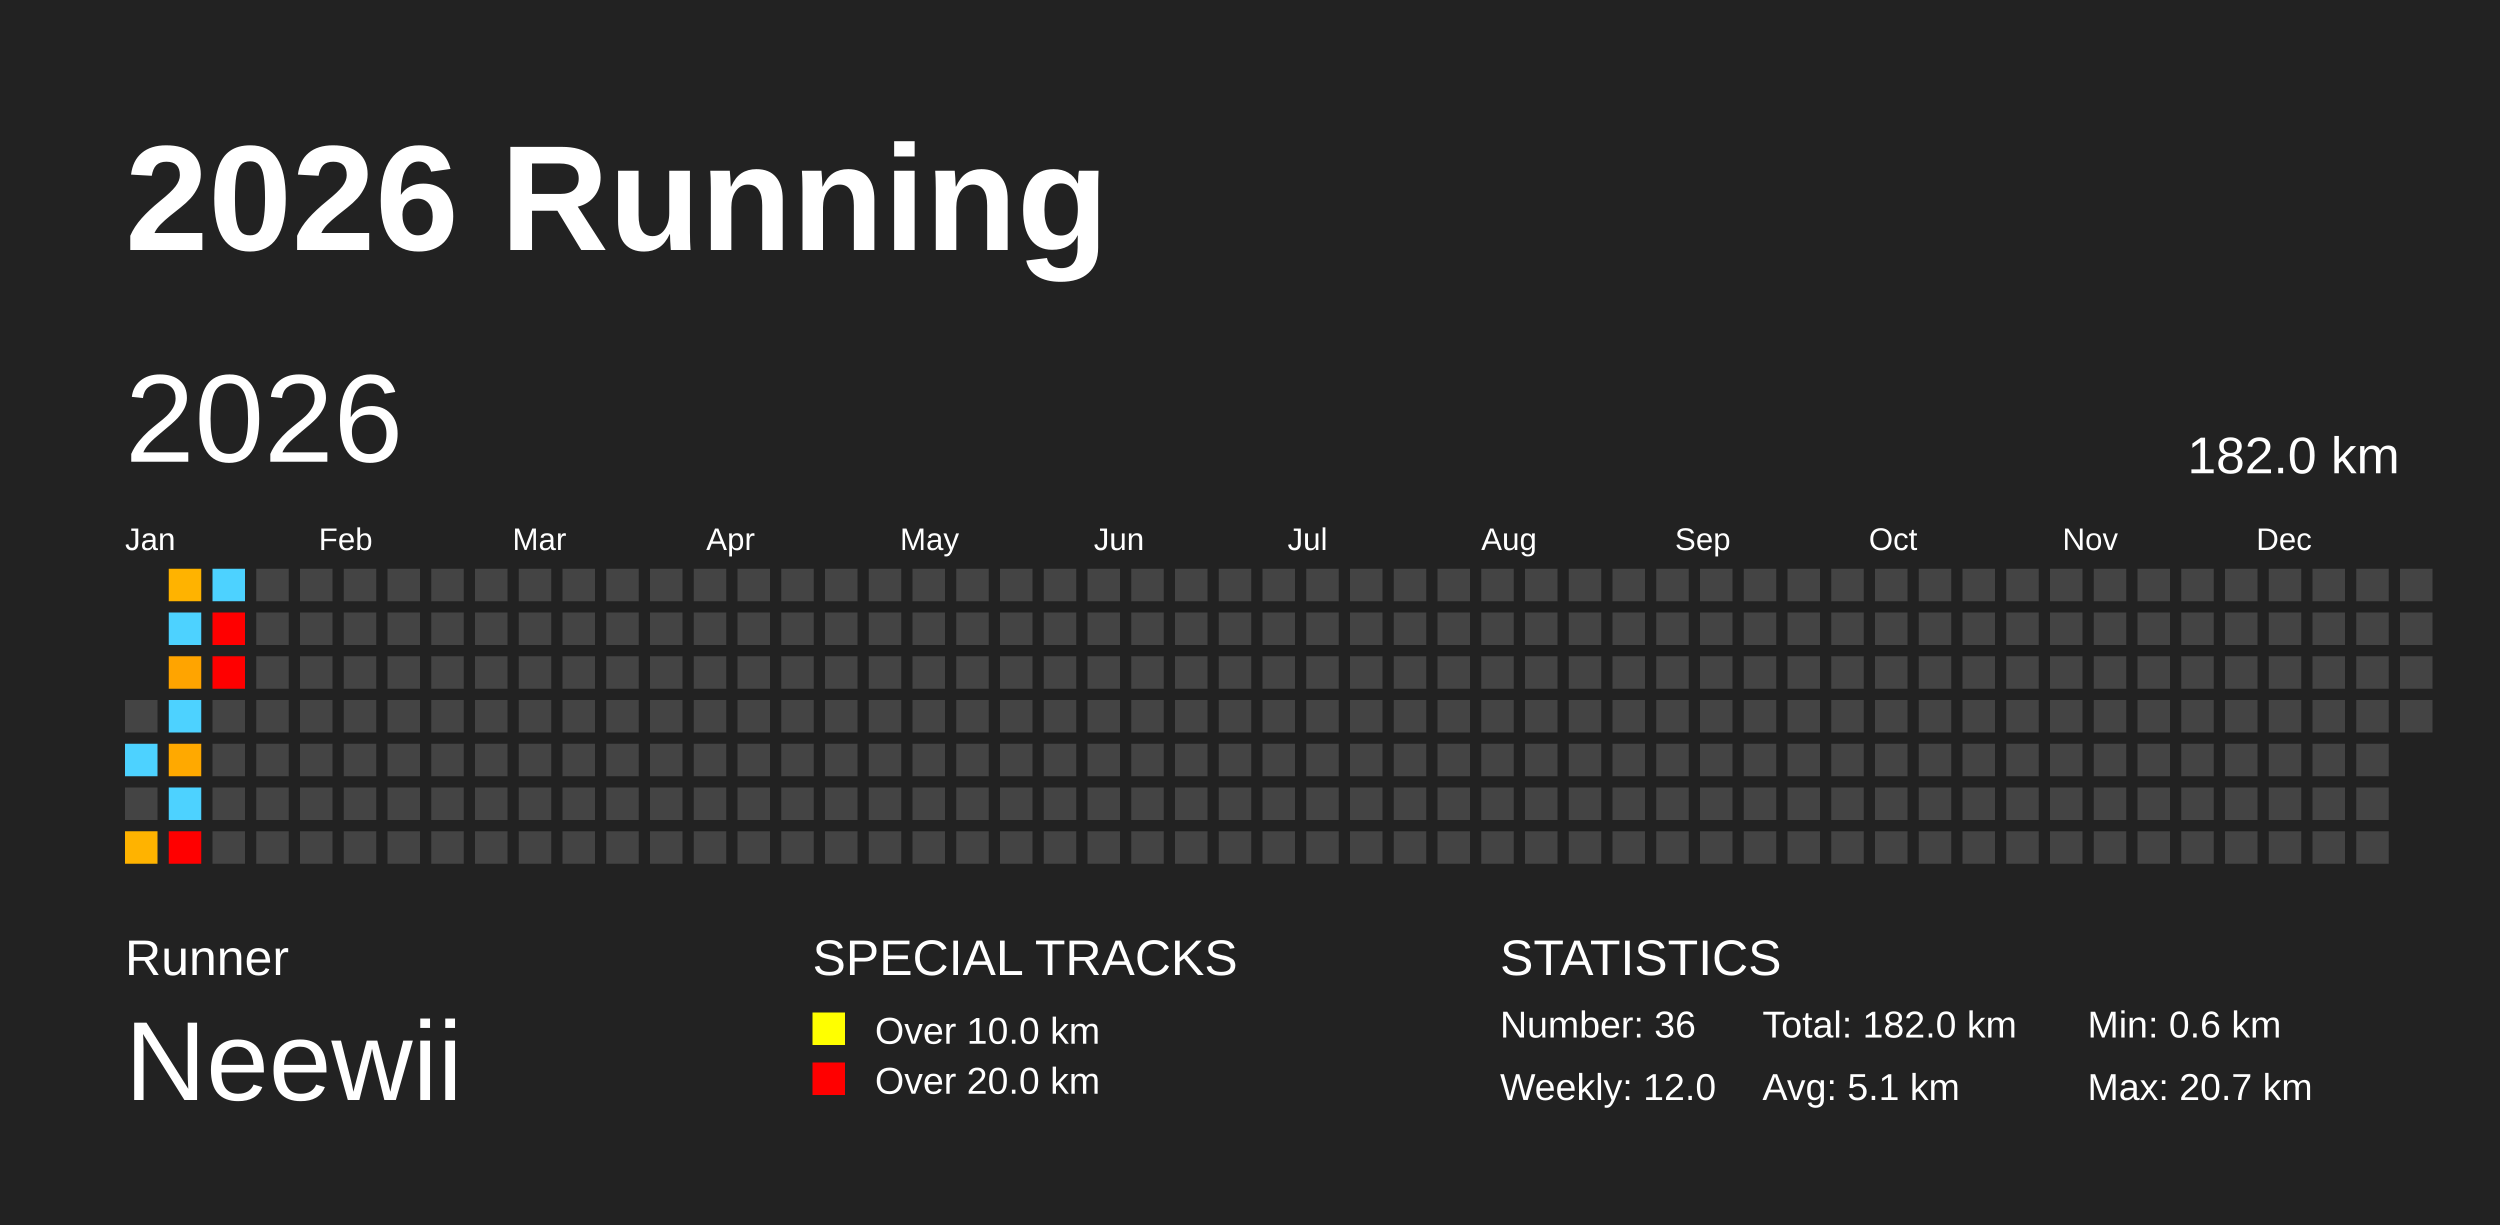
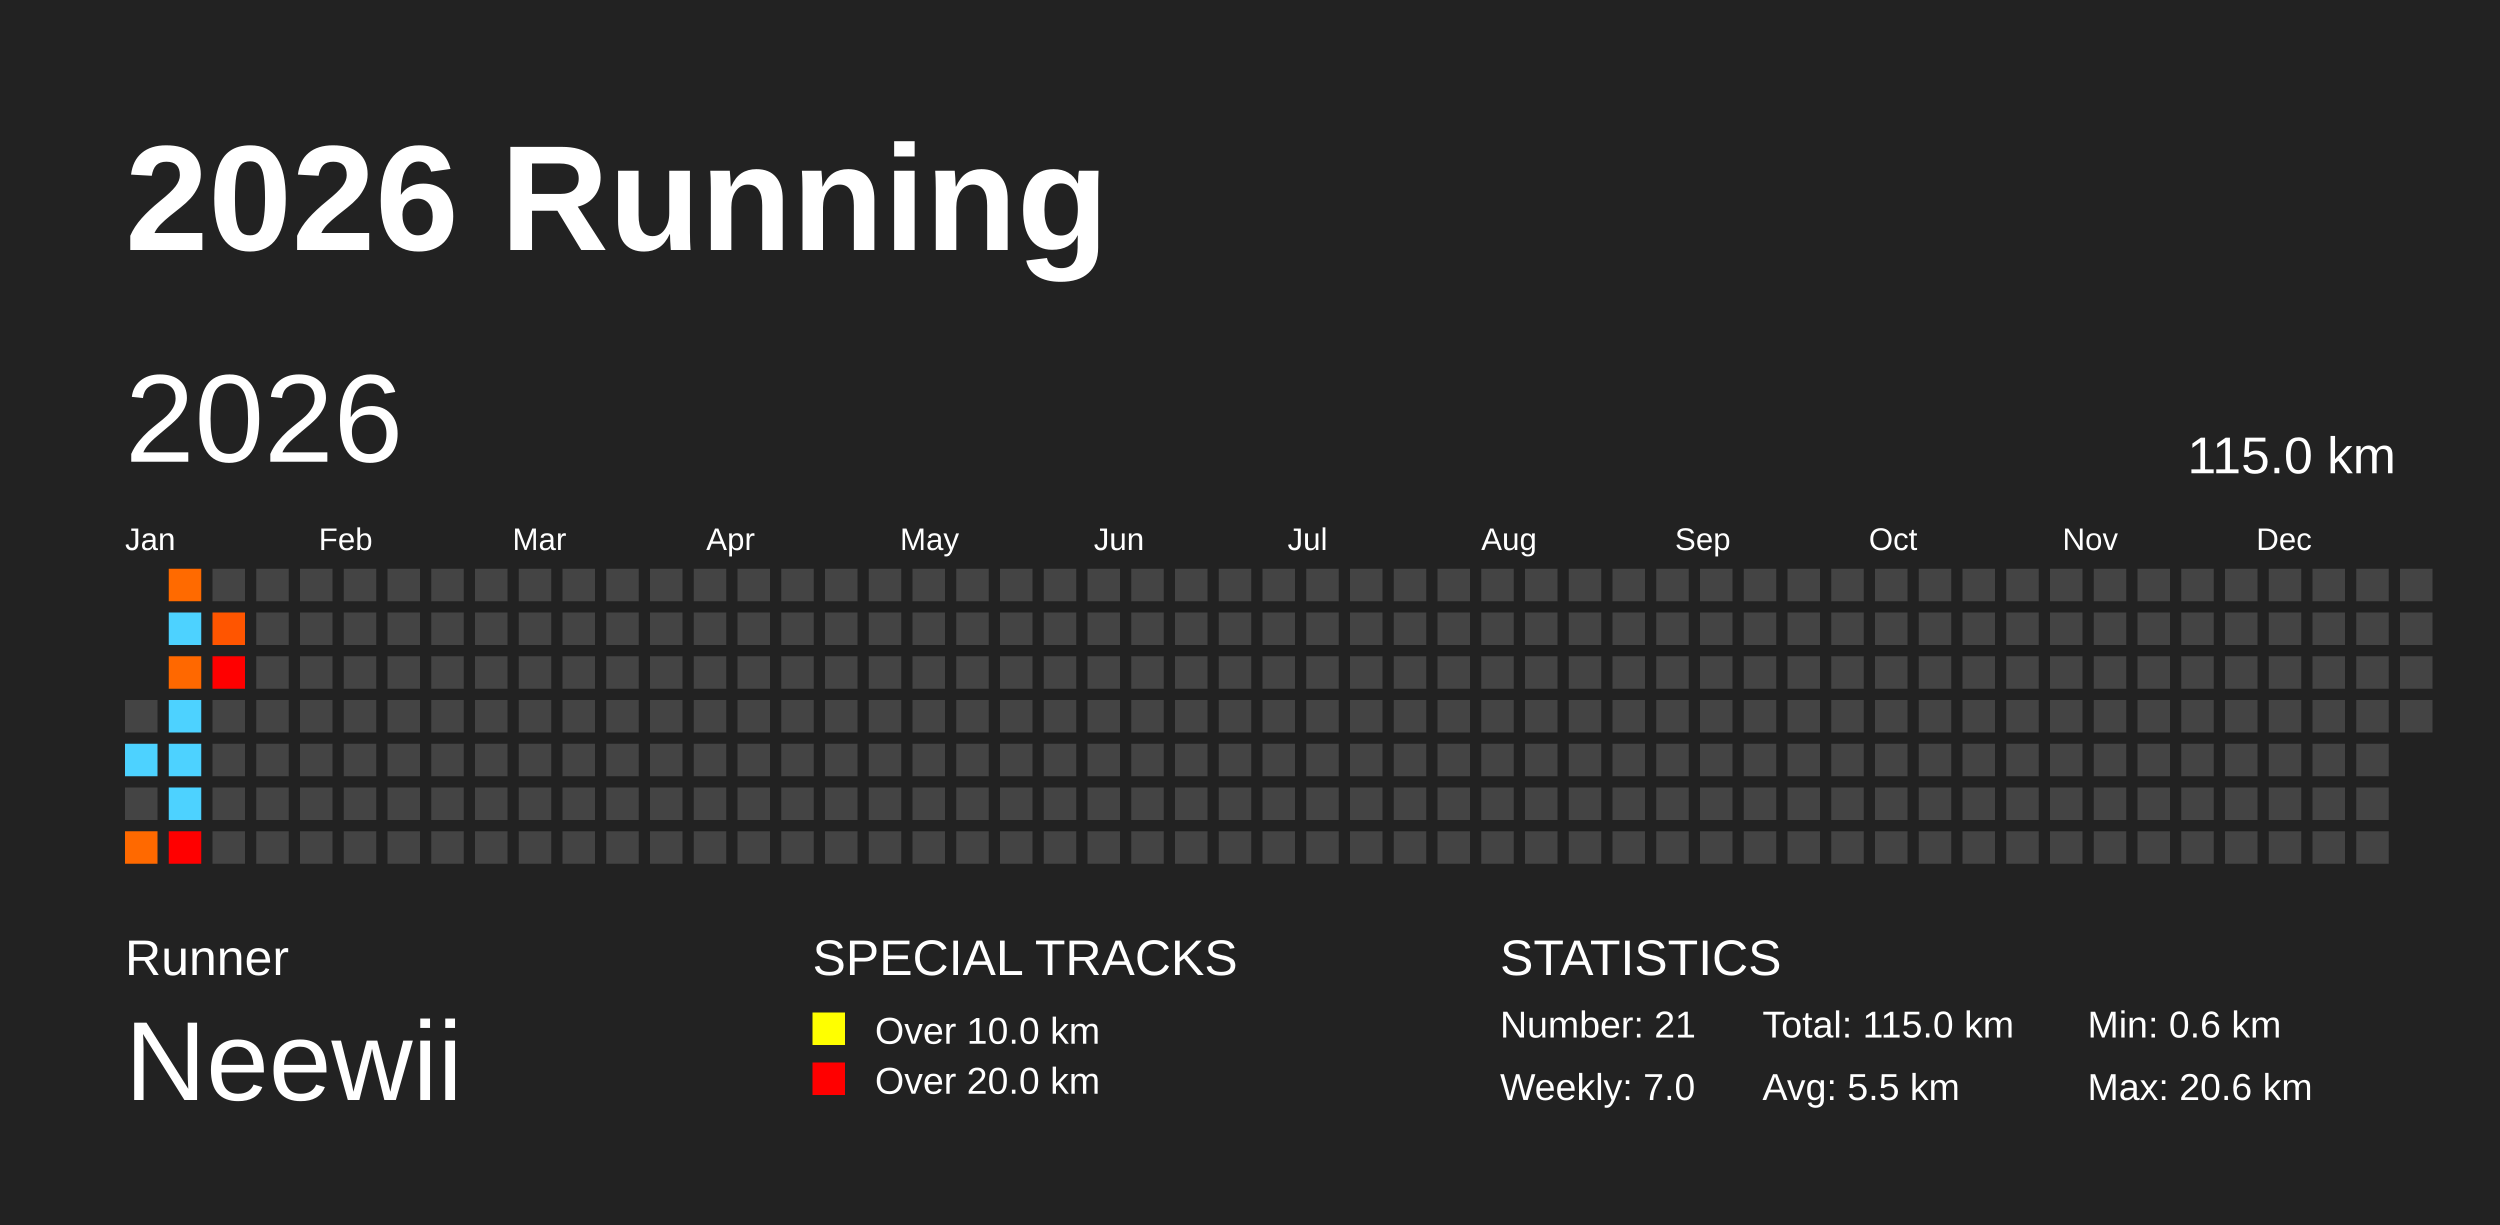
<svg xmlns="http://www.w3.org/2000/svg" baseProfile="full" height="98mm" version="1.1" viewBox="0,0,200,98" width="200mm">
  <defs />
  <rect fill="#222222" height="98" width="200" x="0" y="0" />
  <text fill="#FFFFFF" style="font-size:12px; font-family:Arial; font-weight:bold;" x="10" y="20">2026 Running</text>
  <text fill="#FFFFFF" style="font-size:4px; font-family:Arial" x="10" y="78">Runner</text>
  <text fill="#FFFFFF" style="font-size:9px; font-family:Arial" x="10" y="88">Neewii</text>
  <text fill="#FFFFFF" style="font-size:4px; font-family:Arial" x="65" y="78">SPECIAL TRACKS</text>
  <rect fill="yellow" height="2.6" width="2.6" x="65" y="81" />
  <text fill="#FFFFFF" style="font-size:3px; font-family:Arial" x="70" y="83.5">Over 10.0 km</text>
  <rect fill="red" height="2.6" width="2.6" x="65" y="85" />
  <text fill="#FFFFFF" style="font-size:3px; font-family:Arial" x="70" y="87.5">Over 20.0 km</text>
  <text fill="#FFFFFF" style="font-size:4px; font-family:Arial" x="120" y="78">STATISTICS</text>
-   <text fill="#FFFFFF" style="font-size:3px; font-family:Arial" x="120" y="83">Number: 36</text>
-   <text fill="#FFFFFF" style="font-size:3px; font-family:Arial" x="120" y="88">Weekly: 12.0</text>
-   <text fill="#FFFFFF" style="font-size:3px; font-family:Arial" x="141" y="83">Total: 182.0 km</text>
-   <text fill="#FFFFFF" style="font-size:3px; font-family:Arial" x="141" y="88">Avg: 5.1 km</text>
+   <text fill="#FFFFFF" style="font-size:3px; font-family:Arial" x="120" y="83">Number: 21</text>
+   <text fill="#FFFFFF" style="font-size:3px; font-family:Arial" x="120" y="88">Weekly: 7.0</text>
+   <text fill="#FFFFFF" style="font-size:3px; font-family:Arial" x="141" y="83">Total: 115.0 km</text>
+   <text fill="#FFFFFF" style="font-size:3px; font-family:Arial" x="141" y="88">Avg: 5.5 km</text>
  <text fill="#FFFFFF" style="font-size:3px; font-family:Arial" x="167" y="83">Min: 0.6 km</text>
-   <text fill="#FFFFFF" style="font-size:3px; font-family:Arial" x="167" y="88">Max: 20.7 km</text>
+   <text fill="#FFFFFF" style="font-size:3px; font-family:Arial" x="167" y="88">Max: 20.6 km</text>
  <text dominant-baseline="hanging" fill="#FFFFFF" style="font-size:10.0px; font-family:Arial;" x="10" y="30">2026</text>
-   <text dominant-baseline="hanging" fill="#FFFFFF" style="font-size:4.125px; font-family:Arial;" x="175" y="35">182.0 km</text>
+   <text dominant-baseline="hanging" fill="#FFFFFF" style="font-size:4.125px; font-family:Arial;" x="175" y="35">115.0 km</text>
  <text fill="#FFFFFF" style="font-size:2.5px; font-family:Arial" x="10.0" y="44">Jan</text>
  <text fill="#FFFFFF" style="font-size:2.5px; font-family:Arial" x="25.5" y="44">Feb</text>
  <text fill="#FFFFFF" style="font-size:2.5px; font-family:Arial" x="41.0" y="44">Mar</text>
  <text fill="#FFFFFF" style="font-size:2.5px; font-family:Arial" x="56.5" y="44">Apr</text>
  <text fill="#FFFFFF" style="font-size:2.5px; font-family:Arial" x="72.0" y="44">May</text>
  <text fill="#FFFFFF" style="font-size:2.5px; font-family:Arial" x="87.5" y="44">Jun</text>
  <text fill="#FFFFFF" style="font-size:2.5px; font-family:Arial" x="103.0" y="44">Jul</text>
  <text fill="#FFFFFF" style="font-size:2.5px; font-family:Arial" x="118.5" y="44">Aug</text>
  <text fill="#FFFFFF" style="font-size:2.5px; font-family:Arial" x="134.0" y="44">Sep</text>
  <text fill="#FFFFFF" style="font-size:2.5px; font-family:Arial" x="149.5" y="44">Oct</text>
  <text fill="#FFFFFF" style="font-size:2.5px; font-family:Arial" x="165.0" y="44">Nov</text>
  <text fill="#FFFFFF" style="font-size:2.5px; font-family:Arial" x="180.5" y="44">Dec</text>
  <rect fill="#444444" height="2.6" width="2.6" x="10.0" y="56.0" />
  <rect fill="#4dd2ff" height="2.6" width="2.6" x="10.0" y="59.5" />
  <rect fill="#444444" height="2.6" width="2.6" x="10.0" y="63.0" />
-   <rect fill="#ffb300" height="2.6" width="2.6" x="10.0" y="66.5" />
-   <rect fill="#ffb300" height="2.6" width="2.6" x="13.5" y="45.5" />
+   <rect fill="#ff6900" height="2.6" width="2.6" x="10.0" y="66.5" />
+   <rect fill="#ff6a00" height="2.6" width="2.6" x="13.5" y="45.5" />
  <rect fill="#4dd2ff" height="2.6" width="2.6" x="13.5" y="49.0" />
-   <rect fill="#ffa400" height="2.6" width="2.6" x="13.5" y="52.5" />
+   <rect fill="#ff6800" height="2.6" width="2.6" x="13.5" y="52.5" />
  <rect fill="#4dd2ff" height="2.6" width="2.6" x="13.5" y="56.0" />
-   <rect fill="#ffa900" height="2.6" width="2.6" x="13.5" y="59.5" />
+   <rect fill="#4dd2ff" height="2.6" width="2.6" x="13.5" y="59.5" />
  <rect fill="#4dd2ff" height="2.6" width="2.6" x="13.5" y="63.0" />
  <rect fill="red" height="2.6" width="2.6" x="13.5" y="66.5" />
-   <rect fill="#4dd2ff" height="2.6" width="2.6" x="17.0" y="45.5" />
-   <rect fill="red" height="2.6" width="2.6" x="17.0" y="49.0" />
+   <rect fill="#444444" height="2.6" width="2.6" x="17.0" y="45.5" />
+   <rect fill="#ff5500" height="2.6" width="2.6" x="17.0" y="49.0" />
  <rect fill="red" height="2.6" width="2.6" x="17.0" y="52.5" />
  <rect fill="#444444" height="2.6" width="2.6" x="17.0" y="56.0" />
  <rect fill="#444444" height="2.6" width="2.6" x="17.0" y="59.5" />
  <rect fill="#444444" height="2.6" width="2.6" x="17.0" y="63.0" />
  <rect fill="#444444" height="2.6" width="2.6" x="17.0" y="66.5" />
  <rect fill="#444444" height="2.6" width="2.6" x="20.5" y="45.5" />
  <rect fill="#444444" height="2.6" width="2.6" x="20.5" y="49.0" />
  <rect fill="#444444" height="2.6" width="2.6" x="20.5" y="52.5" />
  <rect fill="#444444" height="2.6" width="2.6" x="20.5" y="56.0" />
  <rect fill="#444444" height="2.6" width="2.6" x="20.5" y="59.5" />
  <rect fill="#444444" height="2.6" width="2.6" x="20.5" y="63.0" />
  <rect fill="#444444" height="2.6" width="2.6" x="20.5" y="66.5" />
  <rect fill="#444444" height="2.6" width="2.6" x="24.0" y="45.5" />
  <rect fill="#444444" height="2.6" width="2.6" x="24.0" y="49.0" />
  <rect fill="#444444" height="2.6" width="2.6" x="24.0" y="52.5" />
  <rect fill="#444444" height="2.6" width="2.6" x="24.0" y="56.0" />
  <rect fill="#444444" height="2.6" width="2.6" x="24.0" y="59.5" />
  <rect fill="#444444" height="2.6" width="2.6" x="24.0" y="63.0" />
  <rect fill="#444444" height="2.6" width="2.6" x="24.0" y="66.5" />
  <rect fill="#444444" height="2.6" width="2.6" x="27.5" y="45.5" />
  <rect fill="#444444" height="2.6" width="2.6" x="27.5" y="49.0" />
  <rect fill="#444444" height="2.6" width="2.6" x="27.5" y="52.5" />
  <rect fill="#444444" height="2.6" width="2.6" x="27.5" y="56.0" />
  <rect fill="#444444" height="2.6" width="2.6" x="27.5" y="59.5" />
  <rect fill="#444444" height="2.6" width="2.6" x="27.5" y="63.0" />
  <rect fill="#444444" height="2.6" width="2.6" x="27.5" y="66.5" />
  <rect fill="#444444" height="2.6" width="2.6" x="31.0" y="45.5" />
  <rect fill="#444444" height="2.6" width="2.6" x="31.0" y="49.0" />
  <rect fill="#444444" height="2.6" width="2.6" x="31.0" y="52.5" />
  <rect fill="#444444" height="2.6" width="2.6" x="31.0" y="56.0" />
  <rect fill="#444444" height="2.6" width="2.6" x="31.0" y="59.5" />
  <rect fill="#444444" height="2.6" width="2.6" x="31.0" y="63.0" />
  <rect fill="#444444" height="2.6" width="2.6" x="31.0" y="66.5" />
  <rect fill="#444444" height="2.6" width="2.6" x="34.5" y="45.5" />
  <rect fill="#444444" height="2.6" width="2.6" x="34.5" y="49.0" />
  <rect fill="#444444" height="2.6" width="2.6" x="34.5" y="52.5" />
  <rect fill="#444444" height="2.6" width="2.6" x="34.5" y="56.0" />
  <rect fill="#444444" height="2.6" width="2.6" x="34.5" y="59.5" />
  <rect fill="#444444" height="2.6" width="2.6" x="34.5" y="63.0" />
  <rect fill="#444444" height="2.6" width="2.6" x="34.5" y="66.5" />
  <rect fill="#444444" height="2.6" width="2.6" x="38.0" y="45.5" />
  <rect fill="#444444" height="2.6" width="2.6" x="38.0" y="49.0" />
  <rect fill="#444444" height="2.6" width="2.6" x="38.0" y="52.5" />
  <rect fill="#444444" height="2.6" width="2.6" x="38.0" y="56.0" />
  <rect fill="#444444" height="2.6" width="2.6" x="38.0" y="59.5" />
  <rect fill="#444444" height="2.6" width="2.6" x="38.0" y="63.0" />
  <rect fill="#444444" height="2.6" width="2.6" x="38.0" y="66.5" />
  <rect fill="#444444" height="2.6" width="2.6" x="41.5" y="45.5" />
  <rect fill="#444444" height="2.6" width="2.6" x="41.5" y="49.0" />
  <rect fill="#444444" height="2.6" width="2.6" x="41.5" y="52.5" />
  <rect fill="#444444" height="2.6" width="2.6" x="41.5" y="56.0" />
  <rect fill="#444444" height="2.6" width="2.6" x="41.5" y="59.5" />
  <rect fill="#444444" height="2.6" width="2.6" x="41.5" y="63.0" />
  <rect fill="#444444" height="2.6" width="2.6" x="41.5" y="66.5" />
  <rect fill="#444444" height="2.6" width="2.6" x="45.0" y="45.5" />
  <rect fill="#444444" height="2.6" width="2.6" x="45.0" y="49.0" />
  <rect fill="#444444" height="2.6" width="2.6" x="45.0" y="52.5" />
  <rect fill="#444444" height="2.6" width="2.6" x="45.0" y="56.0" />
  <rect fill="#444444" height="2.6" width="2.6" x="45.0" y="59.5" />
  <rect fill="#444444" height="2.6" width="2.6" x="45.0" y="63.0" />
  <rect fill="#444444" height="2.6" width="2.6" x="45.0" y="66.5" />
  <rect fill="#444444" height="2.6" width="2.6" x="48.5" y="45.5" />
  <rect fill="#444444" height="2.6" width="2.6" x="48.5" y="49.0" />
  <rect fill="#444444" height="2.6" width="2.6" x="48.5" y="52.5" />
  <rect fill="#444444" height="2.6" width="2.6" x="48.5" y="56.0" />
  <rect fill="#444444" height="2.6" width="2.6" x="48.5" y="59.5" />
  <rect fill="#444444" height="2.6" width="2.6" x="48.5" y="63.0" />
  <rect fill="#444444" height="2.6" width="2.6" x="48.5" y="66.5" />
  <rect fill="#444444" height="2.6" width="2.6" x="52.0" y="45.5" />
  <rect fill="#444444" height="2.6" width="2.6" x="52.0" y="49.0" />
  <rect fill="#444444" height="2.6" width="2.6" x="52.0" y="52.5" />
  <rect fill="#444444" height="2.6" width="2.6" x="52.0" y="56.0" />
  <rect fill="#444444" height="2.6" width="2.6" x="52.0" y="59.5" />
  <rect fill="#444444" height="2.6" width="2.6" x="52.0" y="63.0" />
  <rect fill="#444444" height="2.6" width="2.6" x="52.0" y="66.5" />
  <rect fill="#444444" height="2.6" width="2.6" x="55.5" y="45.5" />
  <rect fill="#444444" height="2.6" width="2.6" x="55.5" y="49.0" />
  <rect fill="#444444" height="2.6" width="2.6" x="55.5" y="52.5" />
  <rect fill="#444444" height="2.6" width="2.6" x="55.5" y="56.0" />
  <rect fill="#444444" height="2.6" width="2.6" x="55.5" y="59.5" />
  <rect fill="#444444" height="2.6" width="2.6" x="55.5" y="63.0" />
  <rect fill="#444444" height="2.6" width="2.6" x="55.5" y="66.5" />
  <rect fill="#444444" height="2.6" width="2.6" x="59.0" y="45.5" />
  <rect fill="#444444" height="2.6" width="2.6" x="59.0" y="49.0" />
  <rect fill="#444444" height="2.6" width="2.6" x="59.0" y="52.5" />
  <rect fill="#444444" height="2.6" width="2.6" x="59.0" y="56.0" />
  <rect fill="#444444" height="2.6" width="2.6" x="59.0" y="59.5" />
  <rect fill="#444444" height="2.6" width="2.6" x="59.0" y="63.0" />
  <rect fill="#444444" height="2.6" width="2.6" x="59.0" y="66.5" />
  <rect fill="#444444" height="2.6" width="2.6" x="62.5" y="45.5" />
  <rect fill="#444444" height="2.6" width="2.6" x="62.5" y="49.0" />
  <rect fill="#444444" height="2.6" width="2.6" x="62.5" y="52.5" />
  <rect fill="#444444" height="2.6" width="2.6" x="62.5" y="56.0" />
  <rect fill="#444444" height="2.6" width="2.6" x="62.5" y="59.5" />
  <rect fill="#444444" height="2.6" width="2.6" x="62.5" y="63.0" />
  <rect fill="#444444" height="2.6" width="2.6" x="62.5" y="66.5" />
  <rect fill="#444444" height="2.6" width="2.6" x="66.0" y="45.5" />
  <rect fill="#444444" height="2.6" width="2.6" x="66.0" y="49.0" />
  <rect fill="#444444" height="2.6" width="2.6" x="66.0" y="52.5" />
  <rect fill="#444444" height="2.6" width="2.6" x="66.0" y="56.0" />
  <rect fill="#444444" height="2.6" width="2.6" x="66.0" y="59.5" />
  <rect fill="#444444" height="2.6" width="2.6" x="66.0" y="63.0" />
  <rect fill="#444444" height="2.6" width="2.6" x="66.0" y="66.5" />
  <rect fill="#444444" height="2.6" width="2.6" x="69.5" y="45.5" />
  <rect fill="#444444" height="2.6" width="2.6" x="69.5" y="49.0" />
  <rect fill="#444444" height="2.6" width="2.6" x="69.5" y="52.5" />
  <rect fill="#444444" height="2.6" width="2.6" x="69.5" y="56.0" />
  <rect fill="#444444" height="2.6" width="2.6" x="69.5" y="59.5" />
  <rect fill="#444444" height="2.6" width="2.6" x="69.5" y="63.0" />
  <rect fill="#444444" height="2.6" width="2.6" x="69.5" y="66.5" />
  <rect fill="#444444" height="2.6" width="2.6" x="73.0" y="45.5" />
  <rect fill="#444444" height="2.6" width="2.6" x="73.0" y="49.0" />
  <rect fill="#444444" height="2.6" width="2.6" x="73.0" y="52.5" />
  <rect fill="#444444" height="2.6" width="2.6" x="73.0" y="56.0" />
  <rect fill="#444444" height="2.6" width="2.6" x="73.0" y="59.5" />
  <rect fill="#444444" height="2.6" width="2.6" x="73.0" y="63.0" />
  <rect fill="#444444" height="2.6" width="2.6" x="73.0" y="66.5" />
  <rect fill="#444444" height="2.6" width="2.6" x="76.5" y="45.5" />
  <rect fill="#444444" height="2.6" width="2.6" x="76.5" y="49.0" />
  <rect fill="#444444" height="2.6" width="2.6" x="76.5" y="52.5" />
  <rect fill="#444444" height="2.6" width="2.6" x="76.5" y="56.0" />
  <rect fill="#444444" height="2.6" width="2.6" x="76.5" y="59.5" />
  <rect fill="#444444" height="2.6" width="2.6" x="76.5" y="63.0" />
  <rect fill="#444444" height="2.6" width="2.6" x="76.5" y="66.5" />
  <rect fill="#444444" height="2.6" width="2.6" x="80.0" y="45.5" />
  <rect fill="#444444" height="2.6" width="2.6" x="80.0" y="49.0" />
  <rect fill="#444444" height="2.6" width="2.6" x="80.0" y="52.5" />
  <rect fill="#444444" height="2.6" width="2.6" x="80.0" y="56.0" />
  <rect fill="#444444" height="2.6" width="2.6" x="80.0" y="59.5" />
  <rect fill="#444444" height="2.6" width="2.6" x="80.0" y="63.0" />
  <rect fill="#444444" height="2.6" width="2.6" x="80.0" y="66.5" />
  <rect fill="#444444" height="2.6" width="2.6" x="83.5" y="45.5" />
  <rect fill="#444444" height="2.6" width="2.6" x="83.5" y="49.0" />
  <rect fill="#444444" height="2.6" width="2.6" x="83.5" y="52.5" />
  <rect fill="#444444" height="2.6" width="2.6" x="83.5" y="56.0" />
  <rect fill="#444444" height="2.6" width="2.6" x="83.5" y="59.5" />
  <rect fill="#444444" height="2.6" width="2.6" x="83.5" y="63.0" />
  <rect fill="#444444" height="2.6" width="2.6" x="83.5" y="66.5" />
  <rect fill="#444444" height="2.6" width="2.6" x="87.0" y="45.5" />
  <rect fill="#444444" height="2.6" width="2.6" x="87.0" y="49.0" />
  <rect fill="#444444" height="2.6" width="2.6" x="87.0" y="52.5" />
  <rect fill="#444444" height="2.6" width="2.6" x="87.0" y="56.0" />
  <rect fill="#444444" height="2.6" width="2.6" x="87.0" y="59.5" />
  <rect fill="#444444" height="2.6" width="2.6" x="87.0" y="63.0" />
  <rect fill="#444444" height="2.6" width="2.6" x="87.0" y="66.5" />
  <rect fill="#444444" height="2.6" width="2.6" x="90.5" y="45.5" />
  <rect fill="#444444" height="2.6" width="2.6" x="90.5" y="49.0" />
  <rect fill="#444444" height="2.6" width="2.6" x="90.5" y="52.5" />
  <rect fill="#444444" height="2.6" width="2.6" x="90.5" y="56.0" />
  <rect fill="#444444" height="2.6" width="2.6" x="90.5" y="59.5" />
  <rect fill="#444444" height="2.6" width="2.6" x="90.5" y="63.0" />
  <rect fill="#444444" height="2.6" width="2.6" x="90.5" y="66.5" />
  <rect fill="#444444" height="2.6" width="2.6" x="94.0" y="45.5" />
  <rect fill="#444444" height="2.6" width="2.6" x="94.0" y="49.0" />
  <rect fill="#444444" height="2.6" width="2.6" x="94.0" y="52.5" />
  <rect fill="#444444" height="2.6" width="2.6" x="94.0" y="56.0" />
  <rect fill="#444444" height="2.6" width="2.6" x="94.0" y="59.5" />
  <rect fill="#444444" height="2.6" width="2.6" x="94.0" y="63.0" />
  <rect fill="#444444" height="2.6" width="2.6" x="94.0" y="66.5" />
  <rect fill="#444444" height="2.6" width="2.6" x="97.5" y="45.5" />
  <rect fill="#444444" height="2.6" width="2.6" x="97.5" y="49.0" />
  <rect fill="#444444" height="2.6" width="2.6" x="97.5" y="52.5" />
  <rect fill="#444444" height="2.6" width="2.6" x="97.5" y="56.0" />
  <rect fill="#444444" height="2.6" width="2.6" x="97.5" y="59.5" />
  <rect fill="#444444" height="2.6" width="2.6" x="97.5" y="63.0" />
  <rect fill="#444444" height="2.6" width="2.6" x="97.5" y="66.5" />
  <rect fill="#444444" height="2.6" width="2.6" x="101.0" y="45.5" />
  <rect fill="#444444" height="2.6" width="2.6" x="101.0" y="49.0" />
  <rect fill="#444444" height="2.6" width="2.6" x="101.0" y="52.5" />
  <rect fill="#444444" height="2.6" width="2.6" x="101.0" y="56.0" />
  <rect fill="#444444" height="2.6" width="2.6" x="101.0" y="59.5" />
  <rect fill="#444444" height="2.6" width="2.6" x="101.0" y="63.0" />
  <rect fill="#444444" height="2.6" width="2.6" x="101.0" y="66.5" />
  <rect fill="#444444" height="2.6" width="2.6" x="104.5" y="45.5" />
  <rect fill="#444444" height="2.6" width="2.6" x="104.5" y="49.0" />
  <rect fill="#444444" height="2.6" width="2.6" x="104.5" y="52.5" />
  <rect fill="#444444" height="2.6" width="2.6" x="104.5" y="56.0" />
  <rect fill="#444444" height="2.6" width="2.6" x="104.5" y="59.5" />
  <rect fill="#444444" height="2.6" width="2.6" x="104.5" y="63.0" />
  <rect fill="#444444" height="2.6" width="2.6" x="104.5" y="66.5" />
  <rect fill="#444444" height="2.6" width="2.6" x="108.0" y="45.5" />
  <rect fill="#444444" height="2.6" width="2.6" x="108.0" y="49.0" />
  <rect fill="#444444" height="2.6" width="2.6" x="108.0" y="52.5" />
  <rect fill="#444444" height="2.6" width="2.6" x="108.0" y="56.0" />
  <rect fill="#444444" height="2.6" width="2.6" x="108.0" y="59.5" />
  <rect fill="#444444" height="2.6" width="2.6" x="108.0" y="63.0" />
  <rect fill="#444444" height="2.6" width="2.6" x="108.0" y="66.5" />
  <rect fill="#444444" height="2.6" width="2.6" x="111.5" y="45.5" />
  <rect fill="#444444" height="2.6" width="2.6" x="111.5" y="49.0" />
  <rect fill="#444444" height="2.6" width="2.6" x="111.5" y="52.5" />
  <rect fill="#444444" height="2.6" width="2.6" x="111.5" y="56.0" />
  <rect fill="#444444" height="2.6" width="2.6" x="111.5" y="59.5" />
  <rect fill="#444444" height="2.6" width="2.6" x="111.5" y="63.0" />
  <rect fill="#444444" height="2.6" width="2.6" x="111.5" y="66.5" />
  <rect fill="#444444" height="2.6" width="2.6" x="115.0" y="45.5" />
  <rect fill="#444444" height="2.6" width="2.6" x="115.0" y="49.0" />
  <rect fill="#444444" height="2.6" width="2.6" x="115.0" y="52.5" />
  <rect fill="#444444" height="2.6" width="2.6" x="115.0" y="56.0" />
  <rect fill="#444444" height="2.6" width="2.6" x="115.0" y="59.5" />
  <rect fill="#444444" height="2.6" width="2.6" x="115.0" y="63.0" />
  <rect fill="#444444" height="2.6" width="2.6" x="115.0" y="66.5" />
  <rect fill="#444444" height="2.6" width="2.6" x="118.5" y="45.5" />
  <rect fill="#444444" height="2.6" width="2.6" x="118.5" y="49.0" />
  <rect fill="#444444" height="2.6" width="2.6" x="118.5" y="52.5" />
  <rect fill="#444444" height="2.6" width="2.6" x="118.5" y="56.0" />
  <rect fill="#444444" height="2.6" width="2.6" x="118.5" y="59.5" />
  <rect fill="#444444" height="2.6" width="2.6" x="118.5" y="63.0" />
  <rect fill="#444444" height="2.6" width="2.6" x="118.5" y="66.5" />
  <rect fill="#444444" height="2.6" width="2.6" x="122.0" y="45.5" />
  <rect fill="#444444" height="2.6" width="2.6" x="122.0" y="49.0" />
  <rect fill="#444444" height="2.6" width="2.6" x="122.0" y="52.5" />
  <rect fill="#444444" height="2.6" width="2.6" x="122.0" y="56.0" />
  <rect fill="#444444" height="2.6" width="2.6" x="122.0" y="59.5" />
  <rect fill="#444444" height="2.6" width="2.6" x="122.0" y="63.0" />
  <rect fill="#444444" height="2.6" width="2.6" x="122.0" y="66.5" />
  <rect fill="#444444" height="2.6" width="2.6" x="125.5" y="45.5" />
  <rect fill="#444444" height="2.6" width="2.6" x="125.5" y="49.0" />
  <rect fill="#444444" height="2.6" width="2.6" x="125.5" y="52.5" />
  <rect fill="#444444" height="2.6" width="2.6" x="125.5" y="56.0" />
  <rect fill="#444444" height="2.6" width="2.6" x="125.5" y="59.5" />
  <rect fill="#444444" height="2.6" width="2.6" x="125.5" y="63.0" />
  <rect fill="#444444" height="2.6" width="2.6" x="125.5" y="66.5" />
  <rect fill="#444444" height="2.6" width="2.6" x="129.0" y="45.5" />
  <rect fill="#444444" height="2.6" width="2.6" x="129.0" y="49.0" />
  <rect fill="#444444" height="2.6" width="2.6" x="129.0" y="52.5" />
  <rect fill="#444444" height="2.6" width="2.6" x="129.0" y="56.0" />
  <rect fill="#444444" height="2.6" width="2.6" x="129.0" y="59.5" />
  <rect fill="#444444" height="2.6" width="2.6" x="129.0" y="63.0" />
  <rect fill="#444444" height="2.6" width="2.6" x="129.0" y="66.5" />
  <rect fill="#444444" height="2.6" width="2.6" x="132.5" y="45.5" />
  <rect fill="#444444" height="2.6" width="2.6" x="132.5" y="49.0" />
  <rect fill="#444444" height="2.6" width="2.6" x="132.5" y="52.5" />
  <rect fill="#444444" height="2.6" width="2.6" x="132.5" y="56.0" />
  <rect fill="#444444" height="2.6" width="2.6" x="132.5" y="59.5" />
  <rect fill="#444444" height="2.6" width="2.6" x="132.5" y="63.0" />
  <rect fill="#444444" height="2.6" width="2.6" x="132.5" y="66.5" />
  <rect fill="#444444" height="2.6" width="2.6" x="136.0" y="45.5" />
  <rect fill="#444444" height="2.6" width="2.6" x="136.0" y="49.0" />
  <rect fill="#444444" height="2.6" width="2.6" x="136.0" y="52.5" />
  <rect fill="#444444" height="2.6" width="2.6" x="136.0" y="56.0" />
  <rect fill="#444444" height="2.6" width="2.6" x="136.0" y="59.5" />
  <rect fill="#444444" height="2.6" width="2.6" x="136.0" y="63.0" />
  <rect fill="#444444" height="2.6" width="2.6" x="136.0" y="66.5" />
  <rect fill="#444444" height="2.6" width="2.6" x="139.5" y="45.5" />
  <rect fill="#444444" height="2.6" width="2.6" x="139.5" y="49.0" />
  <rect fill="#444444" height="2.6" width="2.6" x="139.5" y="52.5" />
  <rect fill="#444444" height="2.6" width="2.6" x="139.5" y="56.0" />
  <rect fill="#444444" height="2.6" width="2.6" x="139.5" y="59.5" />
  <rect fill="#444444" height="2.6" width="2.6" x="139.5" y="63.0" />
  <rect fill="#444444" height="2.6" width="2.6" x="139.5" y="66.5" />
  <rect fill="#444444" height="2.6" width="2.6" x="143.0" y="45.5" />
  <rect fill="#444444" height="2.6" width="2.6" x="143.0" y="49.0" />
  <rect fill="#444444" height="2.6" width="2.6" x="143.0" y="52.5" />
  <rect fill="#444444" height="2.6" width="2.6" x="143.0" y="56.0" />
  <rect fill="#444444" height="2.6" width="2.6" x="143.0" y="59.5" />
  <rect fill="#444444" height="2.6" width="2.6" x="143.0" y="63.0" />
  <rect fill="#444444" height="2.6" width="2.6" x="143.0" y="66.5" />
  <rect fill="#444444" height="2.6" width="2.6" x="146.5" y="45.5" />
  <rect fill="#444444" height="2.6" width="2.6" x="146.5" y="49.0" />
  <rect fill="#444444" height="2.6" width="2.6" x="146.5" y="52.5" />
  <rect fill="#444444" height="2.6" width="2.6" x="146.5" y="56.0" />
  <rect fill="#444444" height="2.6" width="2.6" x="146.5" y="59.5" />
  <rect fill="#444444" height="2.6" width="2.6" x="146.5" y="63.0" />
  <rect fill="#444444" height="2.6" width="2.6" x="146.5" y="66.5" />
  <rect fill="#444444" height="2.6" width="2.6" x="150.0" y="45.5" />
  <rect fill="#444444" height="2.6" width="2.6" x="150.0" y="49.0" />
  <rect fill="#444444" height="2.6" width="2.6" x="150.0" y="52.5" />
  <rect fill="#444444" height="2.6" width="2.6" x="150.0" y="56.0" />
  <rect fill="#444444" height="2.6" width="2.6" x="150.0" y="59.5" />
  <rect fill="#444444" height="2.6" width="2.6" x="150.0" y="63.0" />
  <rect fill="#444444" height="2.6" width="2.6" x="150.0" y="66.5" />
  <rect fill="#444444" height="2.6" width="2.6" x="153.5" y="45.5" />
  <rect fill="#444444" height="2.6" width="2.6" x="153.5" y="49.0" />
  <rect fill="#444444" height="2.6" width="2.6" x="153.5" y="52.5" />
  <rect fill="#444444" height="2.6" width="2.6" x="153.5" y="56.0" />
  <rect fill="#444444" height="2.6" width="2.6" x="153.5" y="59.5" />
  <rect fill="#444444" height="2.6" width="2.6" x="153.5" y="63.0" />
  <rect fill="#444444" height="2.6" width="2.6" x="153.5" y="66.5" />
  <rect fill="#444444" height="2.6" width="2.6" x="157.0" y="45.5" />
  <rect fill="#444444" height="2.6" width="2.6" x="157.0" y="49.0" />
  <rect fill="#444444" height="2.6" width="2.6" x="157.0" y="52.5" />
  <rect fill="#444444" height="2.6" width="2.6" x="157.0" y="56.0" />
  <rect fill="#444444" height="2.6" width="2.6" x="157.0" y="59.5" />
  <rect fill="#444444" height="2.6" width="2.6" x="157.0" y="63.0" />
  <rect fill="#444444" height="2.6" width="2.6" x="157.0" y="66.5" />
  <rect fill="#444444" height="2.6" width="2.6" x="160.5" y="45.5" />
  <rect fill="#444444" height="2.6" width="2.6" x="160.5" y="49.0" />
  <rect fill="#444444" height="2.6" width="2.6" x="160.5" y="52.5" />
  <rect fill="#444444" height="2.6" width="2.6" x="160.5" y="56.0" />
  <rect fill="#444444" height="2.6" width="2.6" x="160.5" y="59.5" />
  <rect fill="#444444" height="2.6" width="2.6" x="160.5" y="63.0" />
  <rect fill="#444444" height="2.6" width="2.6" x="160.5" y="66.5" />
  <rect fill="#444444" height="2.6" width="2.6" x="164.0" y="45.5" />
  <rect fill="#444444" height="2.6" width="2.6" x="164.0" y="49.0" />
  <rect fill="#444444" height="2.6" width="2.6" x="164.0" y="52.5" />
  <rect fill="#444444" height="2.6" width="2.6" x="164.0" y="56.0" />
  <rect fill="#444444" height="2.6" width="2.6" x="164.0" y="59.5" />
  <rect fill="#444444" height="2.6" width="2.6" x="164.0" y="63.0" />
  <rect fill="#444444" height="2.6" width="2.6" x="164.0" y="66.5" />
  <rect fill="#444444" height="2.6" width="2.6" x="167.5" y="45.5" />
  <rect fill="#444444" height="2.6" width="2.6" x="167.5" y="49.0" />
  <rect fill="#444444" height="2.6" width="2.6" x="167.5" y="52.5" />
  <rect fill="#444444" height="2.6" width="2.6" x="167.5" y="56.0" />
  <rect fill="#444444" height="2.6" width="2.6" x="167.5" y="59.5" />
  <rect fill="#444444" height="2.6" width="2.6" x="167.5" y="63.0" />
  <rect fill="#444444" height="2.6" width="2.6" x="167.5" y="66.5" />
  <rect fill="#444444" height="2.6" width="2.6" x="171.0" y="45.5" />
  <rect fill="#444444" height="2.6" width="2.6" x="171.0" y="49.0" />
  <rect fill="#444444" height="2.6" width="2.6" x="171.0" y="52.5" />
  <rect fill="#444444" height="2.6" width="2.6" x="171.0" y="56.0" />
  <rect fill="#444444" height="2.6" width="2.6" x="171.0" y="59.5" />
  <rect fill="#444444" height="2.6" width="2.6" x="171.0" y="63.0" />
  <rect fill="#444444" height="2.6" width="2.6" x="171.0" y="66.5" />
  <rect fill="#444444" height="2.6" width="2.6" x="174.5" y="45.5" />
  <rect fill="#444444" height="2.6" width="2.6" x="174.5" y="49.0" />
  <rect fill="#444444" height="2.6" width="2.6" x="174.5" y="52.5" />
  <rect fill="#444444" height="2.6" width="2.6" x="174.5" y="56.0" />
  <rect fill="#444444" height="2.6" width="2.6" x="174.5" y="59.5" />
  <rect fill="#444444" height="2.6" width="2.6" x="174.5" y="63.0" />
  <rect fill="#444444" height="2.6" width="2.6" x="174.5" y="66.5" />
  <rect fill="#444444" height="2.6" width="2.6" x="178.0" y="45.5" />
  <rect fill="#444444" height="2.6" width="2.6" x="178.0" y="49.0" />
  <rect fill="#444444" height="2.6" width="2.6" x="178.0" y="52.5" />
  <rect fill="#444444" height="2.6" width="2.6" x="178.0" y="56.0" />
  <rect fill="#444444" height="2.6" width="2.6" x="178.0" y="59.5" />
  <rect fill="#444444" height="2.6" width="2.6" x="178.0" y="63.0" />
  <rect fill="#444444" height="2.6" width="2.6" x="178.0" y="66.5" />
  <rect fill="#444444" height="2.6" width="2.6" x="181.5" y="45.5" />
  <rect fill="#444444" height="2.6" width="2.6" x="181.5" y="49.0" />
  <rect fill="#444444" height="2.6" width="2.6" x="181.5" y="52.5" />
  <rect fill="#444444" height="2.6" width="2.6" x="181.5" y="56.0" />
  <rect fill="#444444" height="2.6" width="2.6" x="181.5" y="59.5" />
  <rect fill="#444444" height="2.6" width="2.6" x="181.5" y="63.0" />
  <rect fill="#444444" height="2.6" width="2.6" x="181.5" y="66.5" />
  <rect fill="#444444" height="2.6" width="2.6" x="185.0" y="45.5" />
  <rect fill="#444444" height="2.6" width="2.6" x="185.0" y="49.0" />
  <rect fill="#444444" height="2.6" width="2.6" x="185.0" y="52.5" />
  <rect fill="#444444" height="2.6" width="2.6" x="185.0" y="56.0" />
  <rect fill="#444444" height="2.6" width="2.6" x="185.0" y="59.5" />
  <rect fill="#444444" height="2.6" width="2.6" x="185.0" y="63.0" />
  <rect fill="#444444" height="2.6" width="2.6" x="185.0" y="66.5" />
  <rect fill="#444444" height="2.6" width="2.6" x="188.5" y="45.5" />
  <rect fill="#444444" height="2.6" width="2.6" x="188.5" y="49.0" />
  <rect fill="#444444" height="2.6" width="2.6" x="188.5" y="52.5" />
  <rect fill="#444444" height="2.6" width="2.6" x="188.5" y="56.0" />
  <rect fill="#444444" height="2.6" width="2.6" x="188.5" y="59.5" />
  <rect fill="#444444" height="2.6" width="2.6" x="188.5" y="63.0" />
  <rect fill="#444444" height="2.6" width="2.6" x="188.5" y="66.5" />
  <rect fill="#444444" height="2.6" width="2.6" x="192.0" y="45.5" />
  <rect fill="#444444" height="2.6" width="2.6" x="192.0" y="49.0" />
  <rect fill="#444444" height="2.6" width="2.6" x="192.0" y="52.5" />
  <rect fill="#444444" height="2.6" width="2.6" x="192.0" y="56.0" />
</svg>
